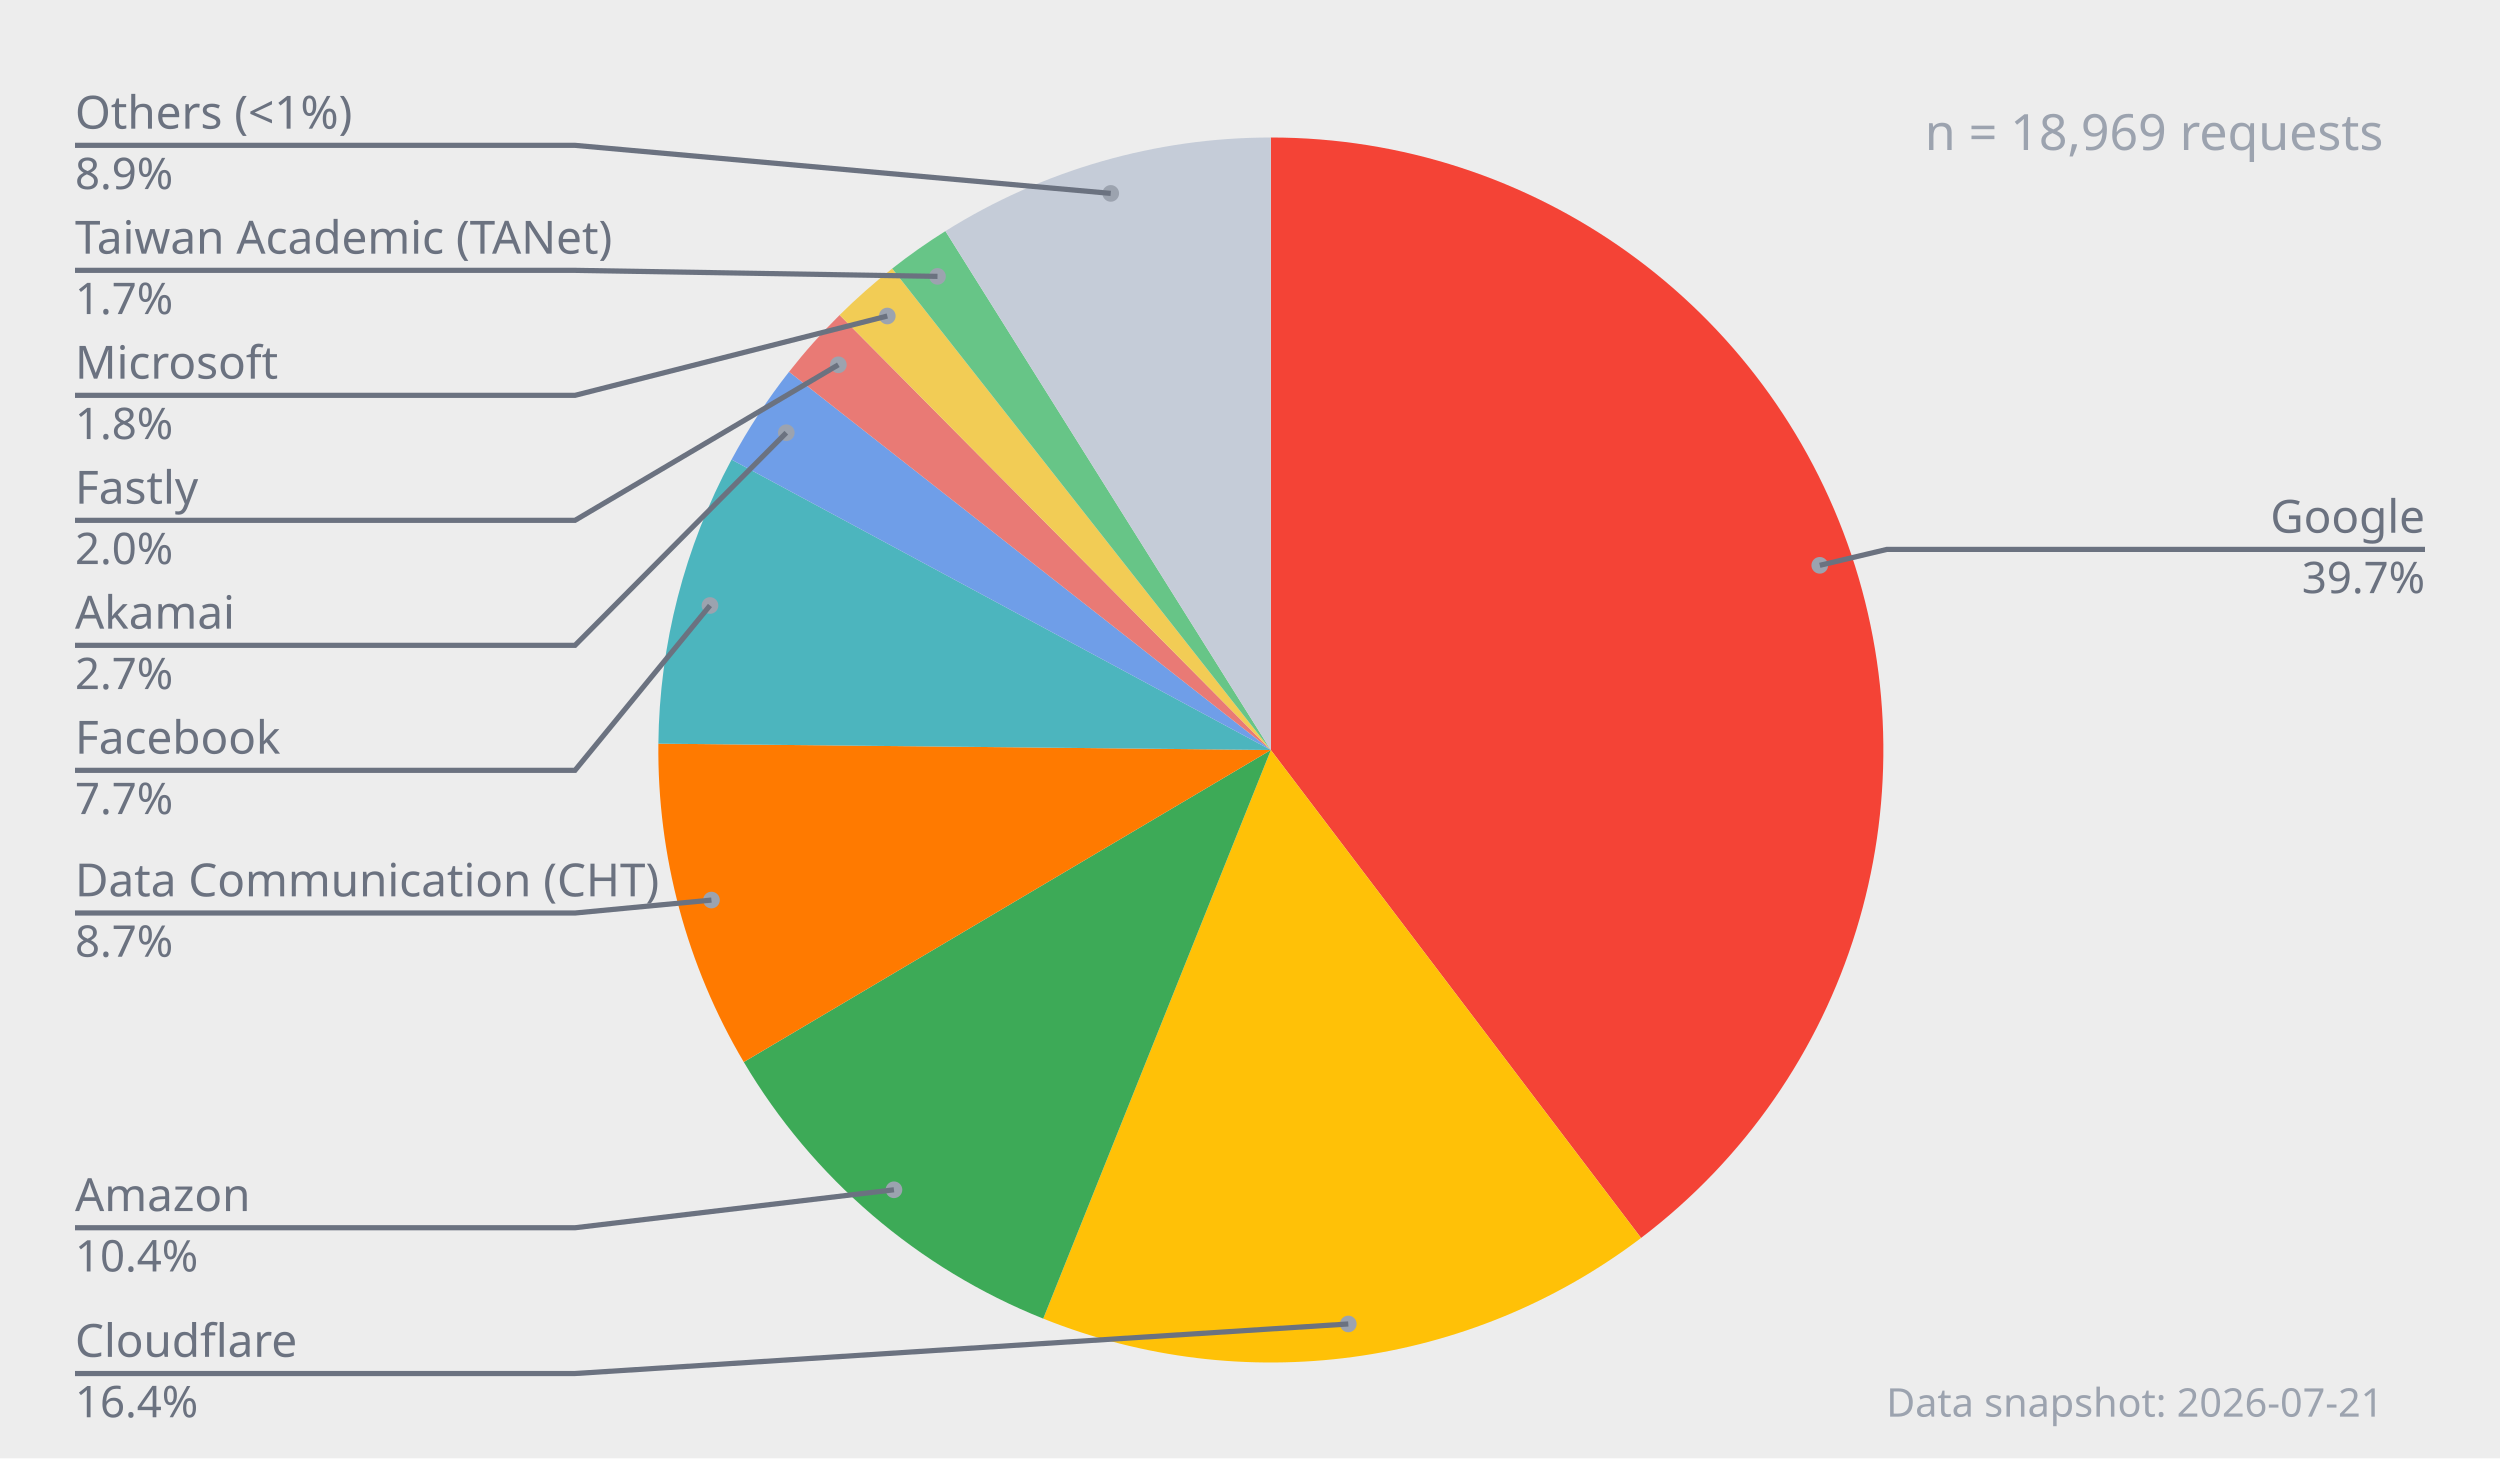
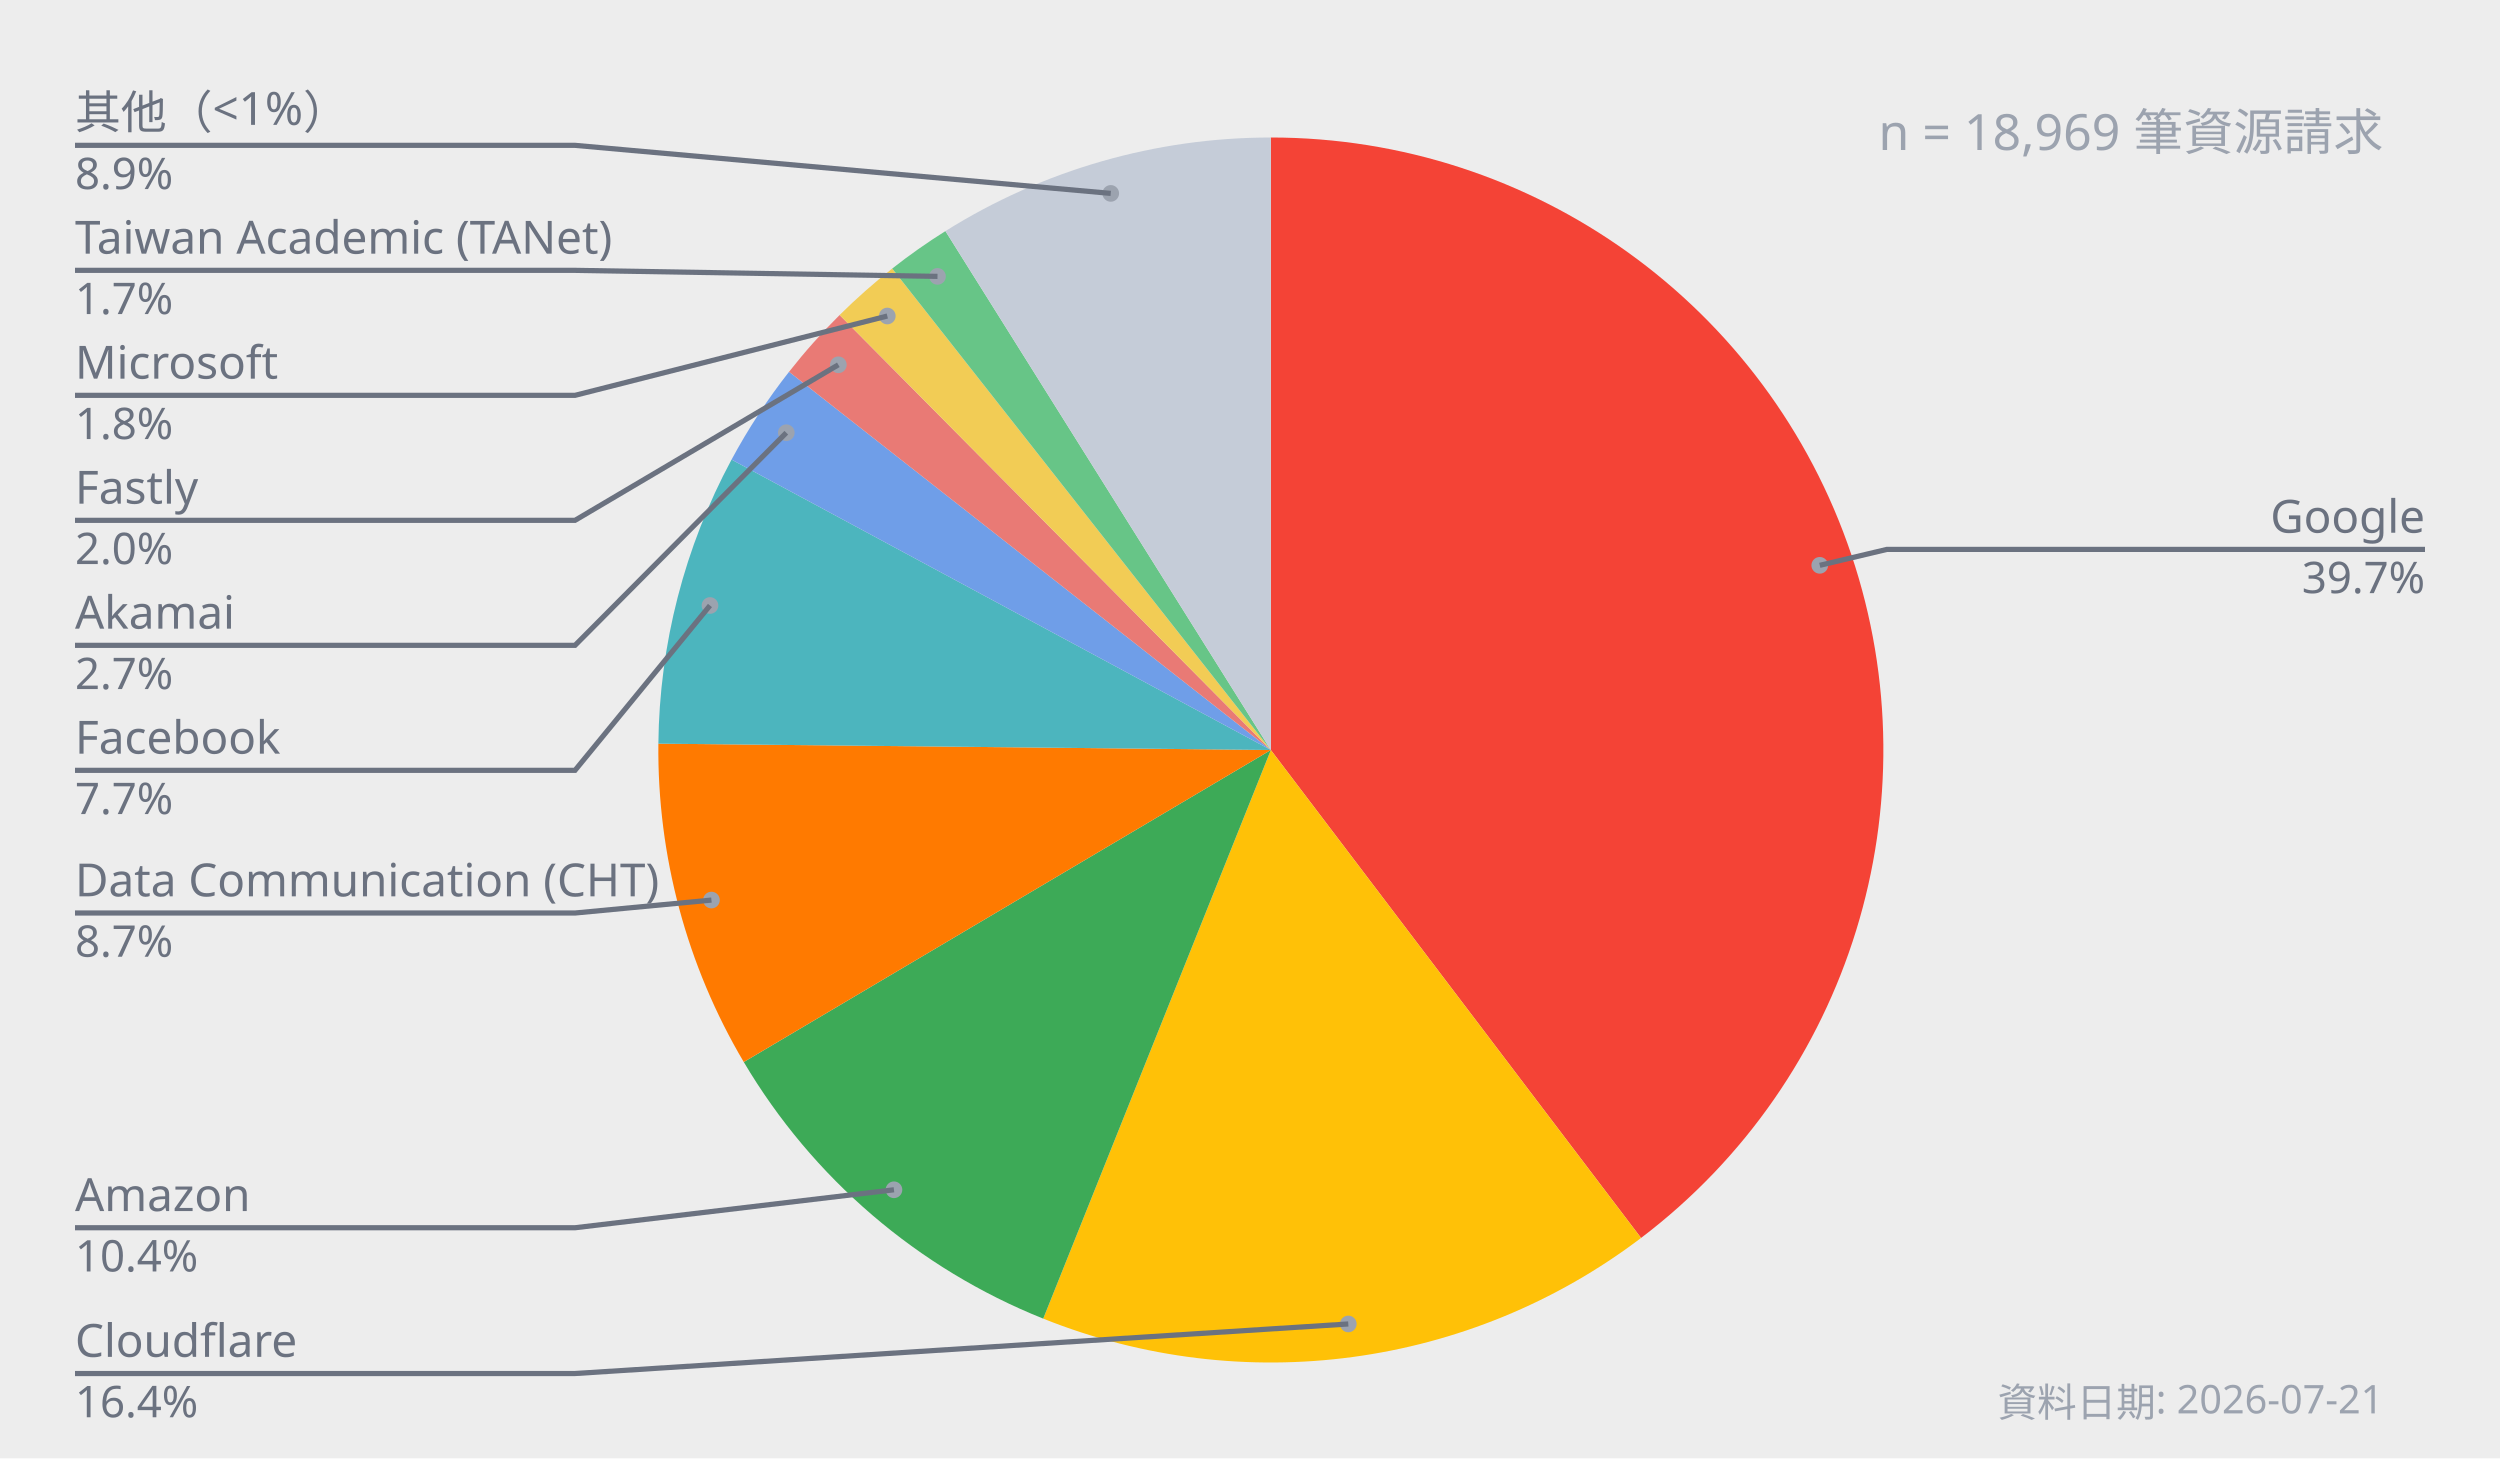
<svg xmlns="http://www.w3.org/2000/svg" width="1200" height="700" viewBox="0 0 1200 700">
  <rect width="100%" height="100%" fill="#EDEDED" />
-   <text x="1144" y="72" text-anchor="end" font-family="'Noto Sans TC','PingFang TC','Microsoft JhengHei',sans-serif" font-size="24" font-weight="400" fill="#9CA3AF">n = 18,969 requests</text>
+   <text x="1144" y="72" text-anchor="end" font-family="'Noto Sans TC','PingFang TC','Microsoft JhengHei',sans-serif" font-size="24" font-weight="400" fill="#9CA3AF">n = 18,969 筆資源請求</text>
  <path d="M 610 360 L 610 66 A 294 294 0 0 1 787.703 594.217 Z" fill="#F44336" />
  <path d="M 610 360 L 787.703 594.217 A 294 294 0 0 1 500.744 632.945 Z" fill="#FFC107" />
  <path d="M 610 360 L 500.744 632.945 A 294 294 0 0 1 357.011 509.774 Z" fill="#3DAA57" />
  <path d="M 610 360 L 357.011 509.774 A 294 294 0 0 1 316.016 356.957 Z" fill="#FF7A00" />
  <path d="M 610 360 L 316.016 356.957 A 294 294 0 0 1 351.143 220.612 Z" fill="#4CB5BE" />
  <path d="M 610 360 L 351.143 220.612 A 294 294 0 0 1 378.743 178.461 Z" fill="#6F9EE8" />
  <path d="M 610 360 L 378.743 178.461 A 294 294 0 0 1 403.016 151.209 Z" fill="#E97A75" />
  <path d="M 610 360 L 403.016 151.209 A 294 294 0 0 1 428.251 128.909 Z" fill="#F2CC55" />
  <path d="M 610 360 L 428.251 128.909 A 294 294 0 0 1 453.802 110.925 Z" fill="#67C587" />
  <path d="M 610 360 L 453.802 110.925 A 294 294 0 0 1 610 66 Z" fill="#C5CCD8" />
  <circle cx="533.157" cy="92.831" r="4" fill="#9CA3AF" />
  <polyline points="533.157,92.831 276,69.766 36,69.766" fill="none" stroke="#6B7280" stroke-width="2.5" />
-   <text x="36" y="61.766" text-anchor="start" font-family="'Noto Sans TC','PingFang TC','Microsoft JhengHei',sans-serif" font-size="22" font-weight="400" fill="#6B7280">Others (&lt;1%)</text>
+   <text x="36" y="61.766" text-anchor="start" font-family="'Noto Sans TC','PingFang TC','Microsoft JhengHei',sans-serif" font-size="22" font-weight="400" fill="#6B7280">其他（&lt;1%）</text>
  <text x="36" y="90.766" text-anchor="start" font-family="'Noto Sans TC','PingFang TC','Microsoft JhengHei',sans-serif" font-size="21" font-weight="400" fill="#6B7280">8.9%</text>
  <circle cx="449.996" cy="132.662" r="4" fill="#9CA3AF" />
  <polyline points="449.996,132.662 276,129.766 36,129.766" fill="none" stroke="#6B7280" stroke-width="2.5" />
  <text x="36" y="121.766" text-anchor="start" font-family="'Noto Sans TC','PingFang TC','Microsoft JhengHei',sans-serif" font-size="22" font-weight="400" fill="#6B7280">Taiwan Academic (TANet)</text>
  <text x="36" y="150.766" text-anchor="start" font-family="'Noto Sans TC','PingFang TC','Microsoft JhengHei',sans-serif" font-size="21" font-weight="400" fill="#6B7280">1.7%</text>
  <circle cx="425.909" cy="151.686" r="4" fill="#9CA3AF" />
  <polyline points="425.909,151.686 276,189.766 36,189.766" fill="none" stroke="#6B7280" stroke-width="2.5" />
  <text x="36" y="181.766" text-anchor="start" font-family="'Noto Sans TC','PingFang TC','Microsoft JhengHei',sans-serif" font-size="22" font-weight="400" fill="#6B7280">Microsoft</text>
  <text x="36" y="210.766" text-anchor="start" font-family="'Noto Sans TC','PingFang TC','Microsoft JhengHei',sans-serif" font-size="21" font-weight="400" fill="#6B7280">1.8%</text>
  <circle cx="402.404" cy="175.1" r="4" fill="#9CA3AF" />
  <polyline points="402.404,175.1 276,249.766 36,249.766" fill="none" stroke="#6B7280" stroke-width="2.5" />
  <text x="36" y="241.766" text-anchor="start" font-family="'Noto Sans TC','PingFang TC','Microsoft JhengHei',sans-serif" font-size="22" font-weight="400" fill="#6B7280">Fastly</text>
  <text x="36" y="270.766" text-anchor="start" font-family="'Noto Sans TC','PingFang TC','Microsoft JhengHei',sans-serif" font-size="21" font-weight="400" fill="#6B7280">2.0%</text>
  <circle cx="377.424" cy="207.709" r="4" fill="#9CA3AF" />
  <polyline points="377.424,207.709 276,309.766 36,309.766" fill="none" stroke="#6B7280" stroke-width="2.5" />
  <text x="36" y="301.766" text-anchor="start" font-family="'Noto Sans TC','PingFang TC','Microsoft JhengHei',sans-serif" font-size="22" font-weight="400" fill="#6B7280">Akamai</text>
  <text x="36" y="330.766" text-anchor="start" font-family="'Noto Sans TC','PingFang TC','Microsoft JhengHei',sans-serif" font-size="21" font-weight="400" fill="#6B7280">2.7%</text>
  <circle cx="340.791" cy="290.642" r="4" fill="#9CA3AF" />
  <polyline points="340.791,290.642 276,369.766 36,369.766" fill="none" stroke="#6B7280" stroke-width="2.5" />
  <text x="36" y="361.766" text-anchor="start" font-family="'Noto Sans TC','PingFang TC','Microsoft JhengHei',sans-serif" font-size="22" font-weight="400" fill="#6B7280">Facebook</text>
  <text x="36" y="390.766" text-anchor="start" font-family="'Noto Sans TC','PingFang TC','Microsoft JhengHei',sans-serif" font-size="21" font-weight="400" fill="#6B7280">7.7%</text>
  <circle cx="341.493" cy="432.03" r="4" fill="#9CA3AF" />
  <polyline points="341.493,432.03 276,438.248 36,438.248" fill="none" stroke="#6B7280" stroke-width="2.5" />
  <text x="36" y="430.248" text-anchor="start" font-family="'Noto Sans TC','PingFang TC','Microsoft JhengHei',sans-serif" font-size="22" font-weight="400" fill="#6B7280">Data Communication (CHT)</text>
  <text x="36" y="459.248" text-anchor="start" font-family="'Noto Sans TC','PingFang TC','Microsoft JhengHei',sans-serif" font-size="21" font-weight="400" fill="#6B7280">8.7%</text>
  <circle cx="429.104" cy="571.094" r="4" fill="#9CA3AF" />
  <polyline points="429.104,571.094 276,589.318 36,589.318" fill="none" stroke="#6B7280" stroke-width="2.5" />
  <text x="36" y="581.318" text-anchor="start" font-family="'Noto Sans TC','PingFang TC','Microsoft JhengHei',sans-serif" font-size="22" font-weight="400" fill="#6B7280">Amazon</text>
  <text x="36" y="610.318" text-anchor="start" font-family="'Noto Sans TC','PingFang TC','Microsoft JhengHei',sans-serif" font-size="21" font-weight="400" fill="#6B7280">10.4%</text>
  <circle cx="647.182" cy="635.502" r="4" fill="#9CA3AF" />
  <polyline points="647.182,635.502 276,659.287 36,659.287" fill="none" stroke="#6B7280" stroke-width="2.5" />
  <text x="36" y="651.287" text-anchor="start" font-family="'Noto Sans TC','PingFang TC','Microsoft JhengHei',sans-serif" font-size="22" font-weight="400" fill="#6B7280">Cloudflare</text>
  <text x="36" y="680.287" text-anchor="start" font-family="'Noto Sans TC','PingFang TC','Microsoft JhengHei',sans-serif" font-size="21" font-weight="400" fill="#6B7280">16.4%</text>
  <circle cx="873.489" cy="271.357" r="4" fill="#9CA3AF" />
  <polyline points="873.489,271.357 905.714,263.704 1164,263.704" fill="none" stroke="#6B7280" stroke-width="2.5" />
  <text x="1164" y="255.704" text-anchor="end" font-family="'Noto Sans TC','PingFang TC','Microsoft JhengHei',sans-serif" font-size="22" font-weight="400" fill="#6B7280">Google</text>
  <text x="1164" y="284.704" text-anchor="end" font-family="'Noto Sans TC','PingFang TC','Microsoft JhengHei',sans-serif" font-size="21" font-weight="400" fill="#6B7280">39.7%</text>
-   <text x="1144" y="680" text-anchor="end" font-family="'Noto Sans TC','PingFang TC','Microsoft JhengHei',sans-serif" font-size="19" font-weight="400" fill="#9CA3AF">Data snapshot: 2026-07-21</text>
+   <text x="1144" y="680" text-anchor="end" font-family="'Noto Sans TC','PingFang TC','Microsoft JhengHei',sans-serif" font-size="19" font-weight="400" fill="#9CA3AF">資料日期: 2026-07-21</text>
</svg>
